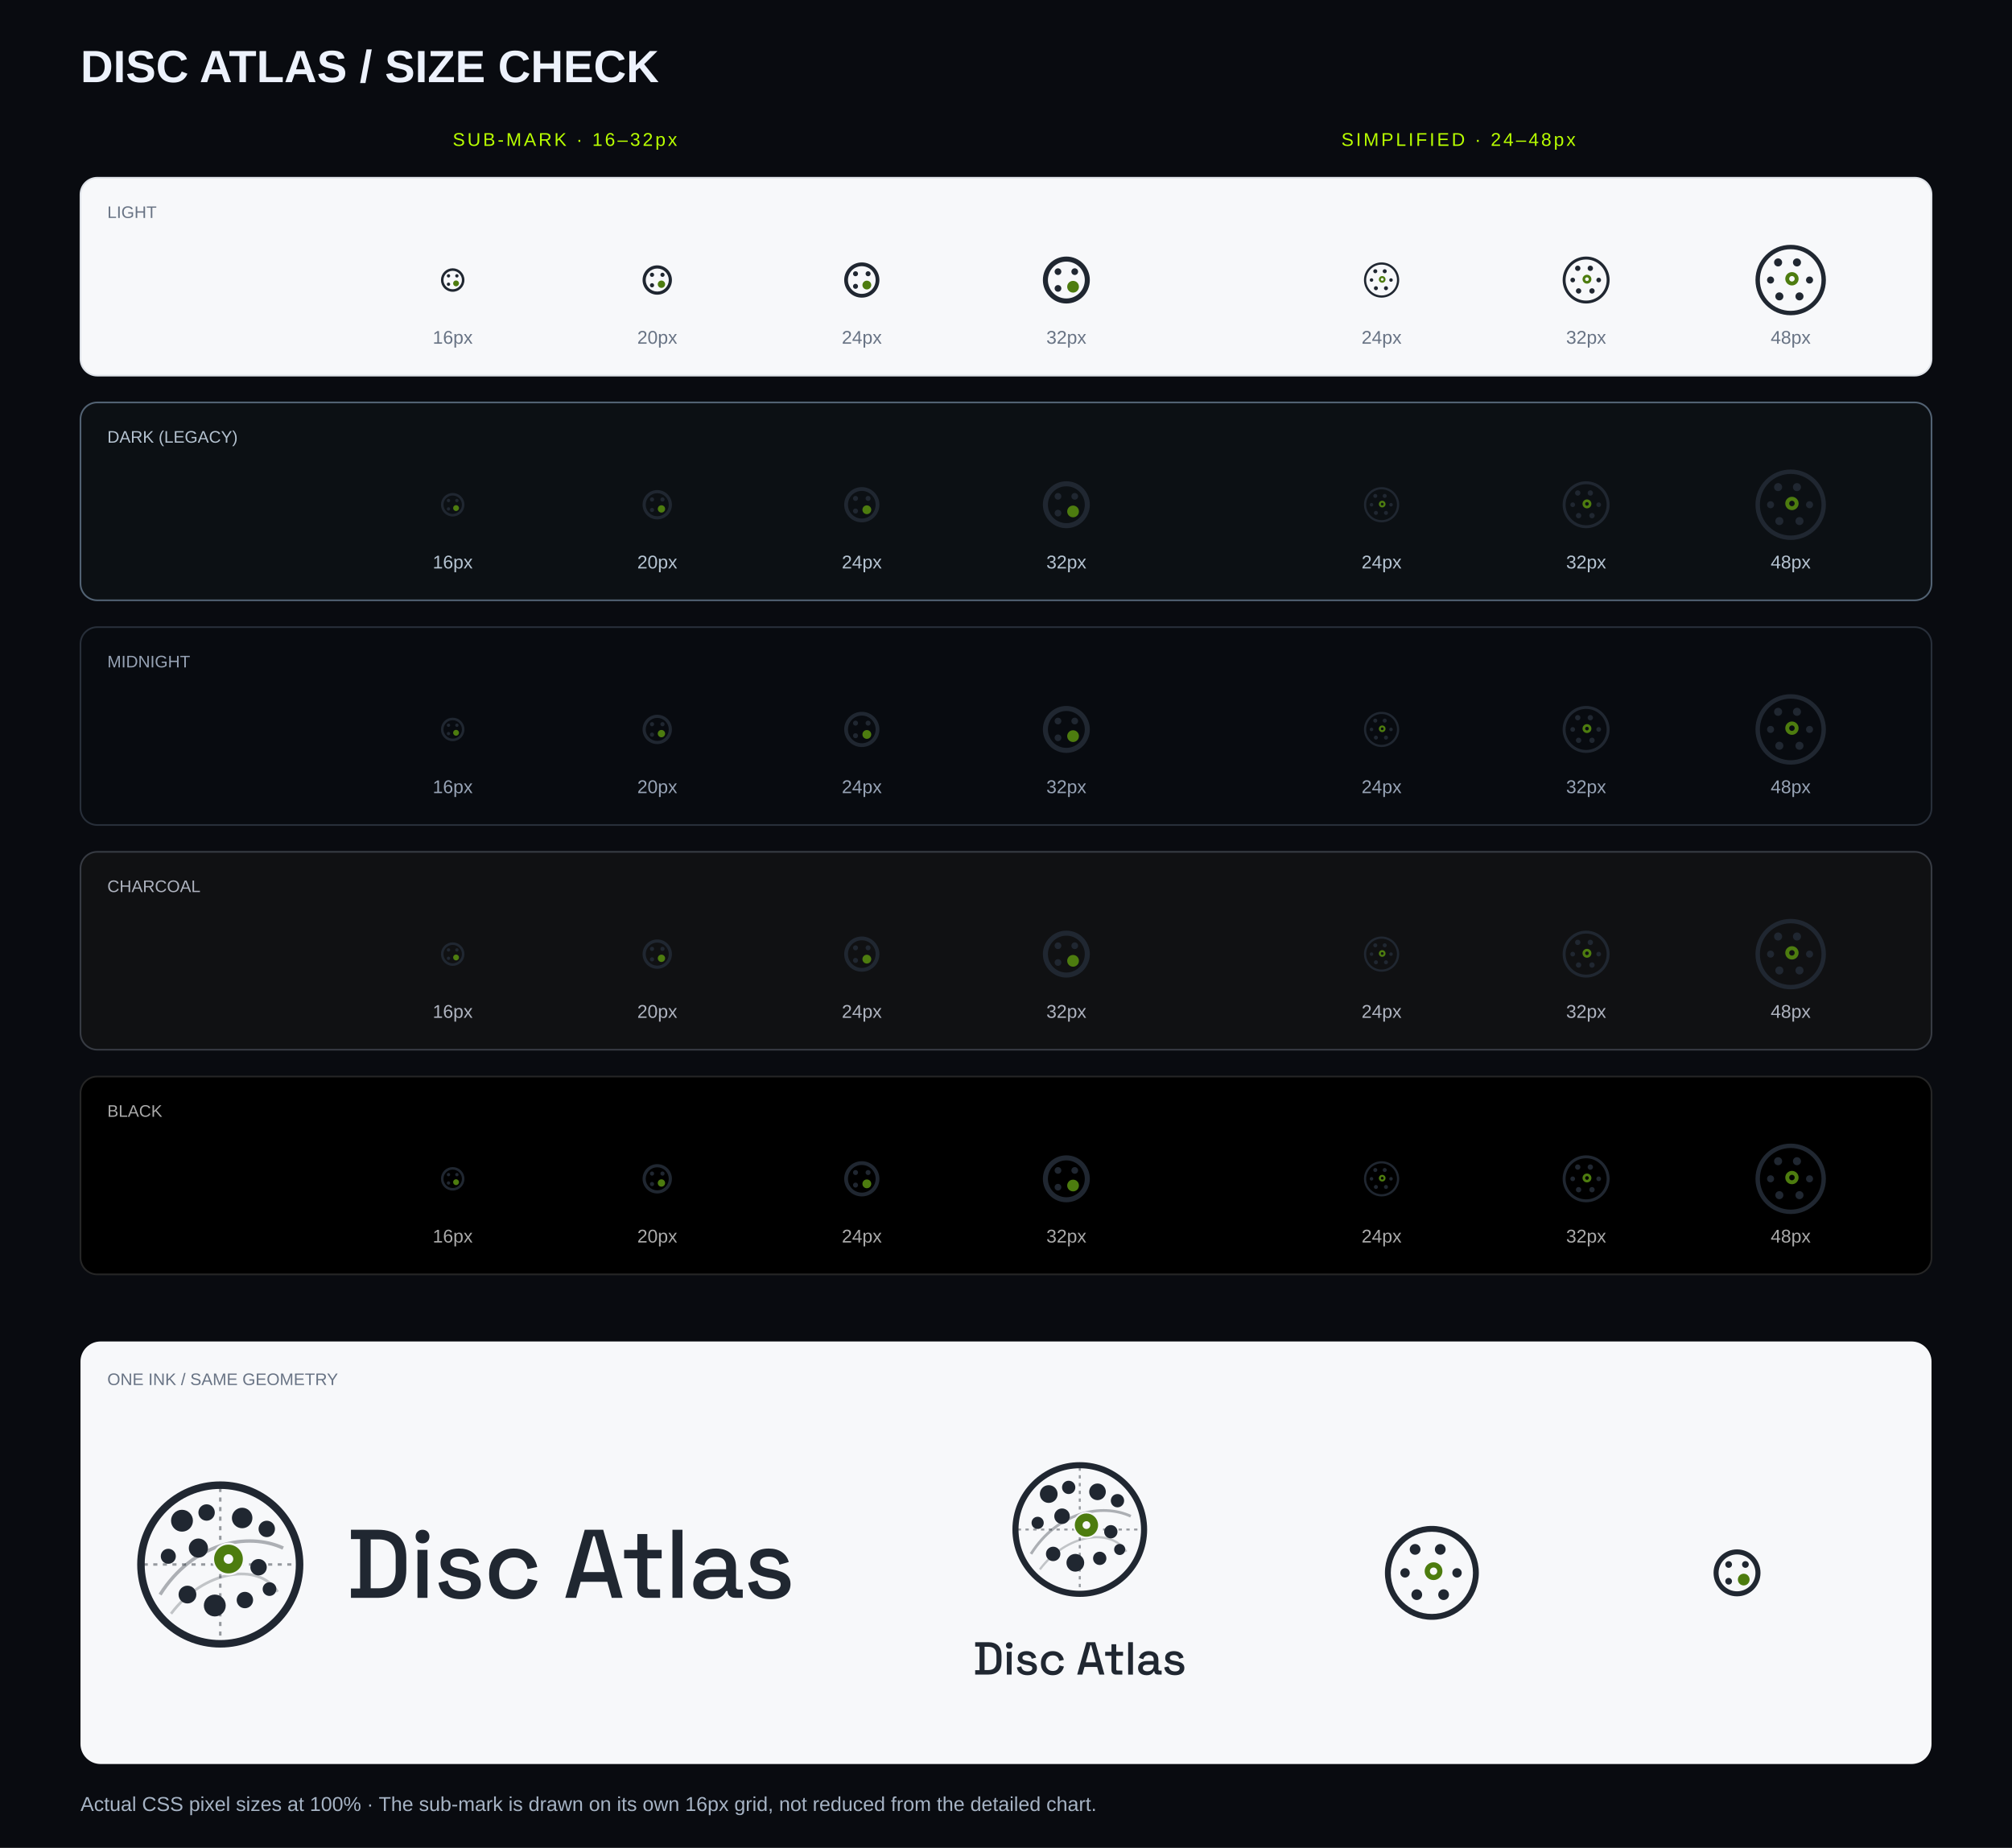
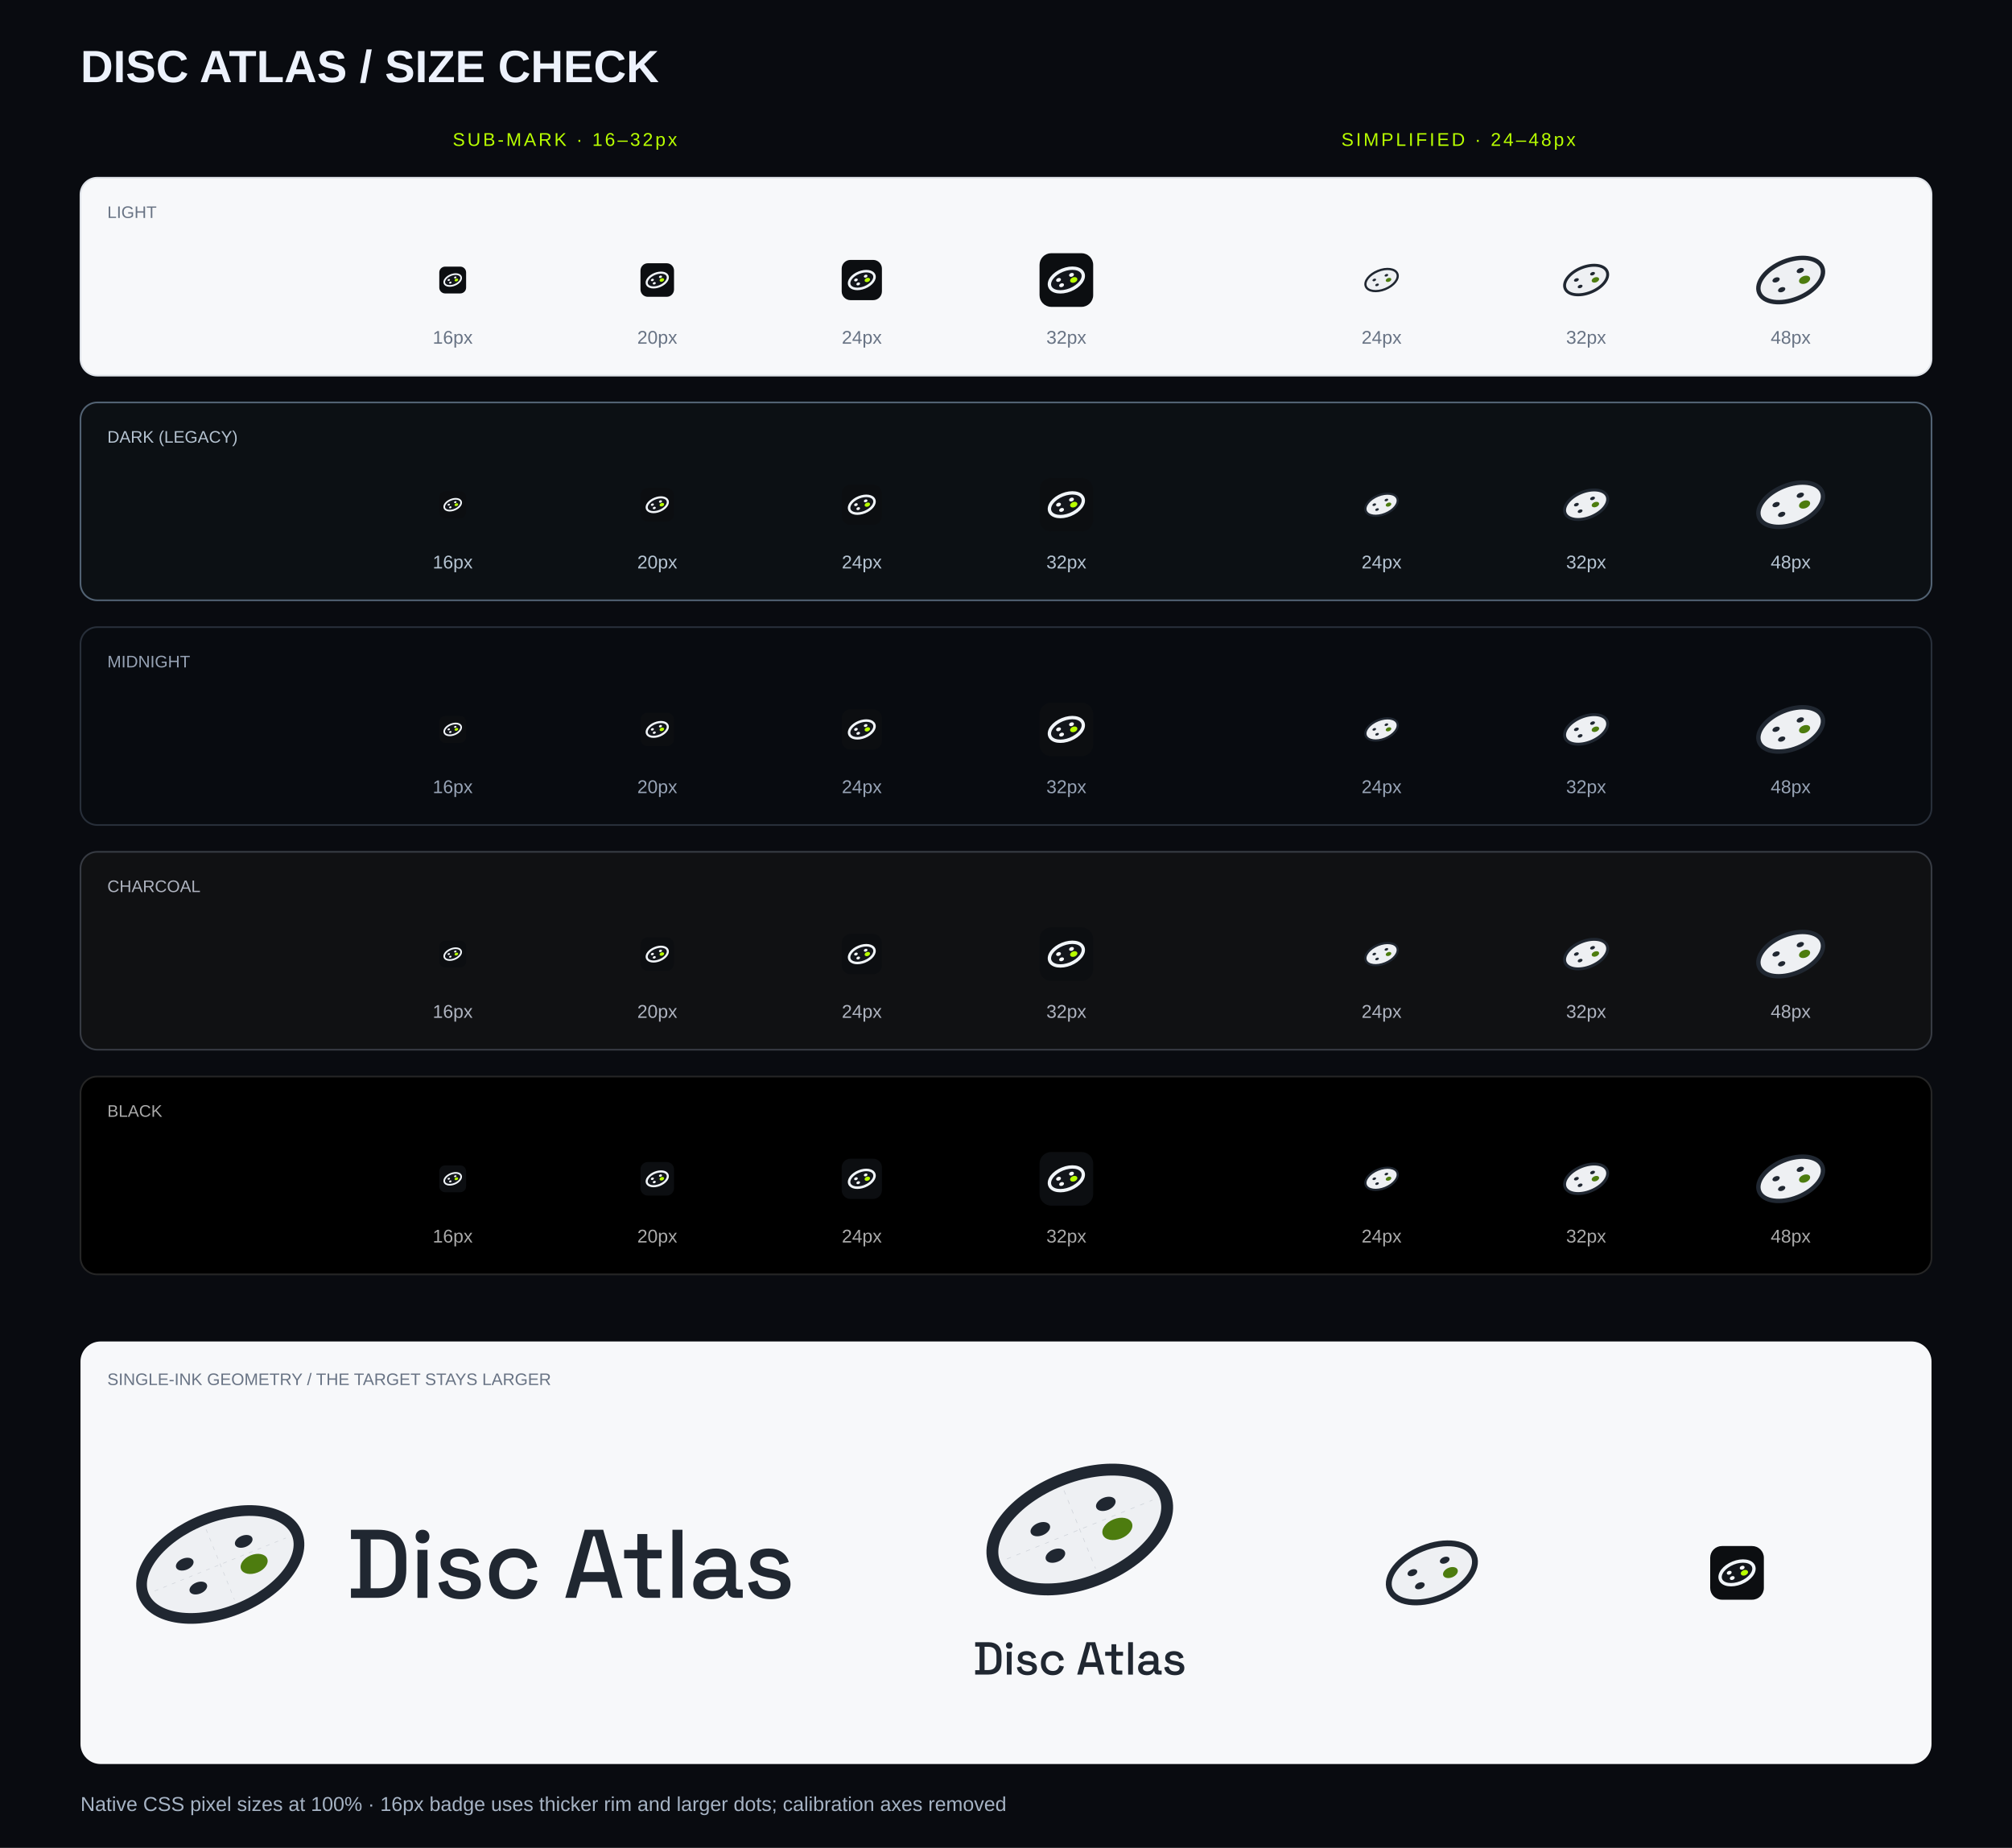
- <svg xmlns="http://www.w3.org/2000/svg" width="1200" height="1102" viewBox="0 0 1200 1102" role="img" aria-labelledby="title desc">
+ <svg xmlns="http://www.w3.org/2000/svg" width="1200" height="1102" viewBox="0 0 1200 1102" role="img" aria-labelledby="title">
  <defs>
    <symbol id="system-primary" viewBox="0 0 456 128">
-       <g transform="translate(64 64) scale(.9)">
-         <defs>
-           <mask id="board-primary-focus" maskUnits="userSpaceOnUse" x="-64" y="-64" width="128" height="128" style="mask-type:luminance">
-             <path d="M-64-64H64V64H-64Z" fill="#fff" />
-             <path d="M18 -4A12 12 0 1 1 -6 -4A12 12 0 1 1 18 -4Z" fill="#000" />
-           </mask>
-         </defs>
-         <path d="M58 0A58 58 0 1 1 -58 0A58 58 0 1 1 58 0Z" fill="none" stroke="var(--da-ink, #202731)" stroke-width="5.5" />
-         <g fill="none" stroke="var(--da-ink, #202731)" mask="url(#board-primary-focus)">
-           <path d="M-56 0H56M0-56V56" stroke-width="1.8" stroke-dasharray="3 4" opacity=".45" />
-           <path d="M-44 22C-20-16 20-24 46-12" stroke-width="2.5" opacity=".35" />
-           <path d="M-36 36C-12 4 28-2 42 20" stroke-width="2" opacity=".25" />
-         </g>
-         <g fill="var(--da-ink, #202731)">
-           <path d="M-20 -32A8 8 0 1 1 -36 -32A8 8 0 1 1 -20 -32Z" />
-           <path d="M-4 -38A6 6 0 1 1 -16 -38A6 6 0 1 1 -4 -38Z" />
-           <path d="M23.5 -34A7.5 7.5 0 1 1 8.5 -34A7.5 7.5 0 1 1 23.5 -34Z" />
-           <path d="M40 -26A6 6 0 1 1 28 -26A6 6 0 1 1 40 -26Z" />
-           <path d="M-32.5 -6A5.5 5.5 0 1 1 -43.5 -6A5.5 5.5 0 1 1 -32.5 -6Z" />
-           <path d="M-9 -12A7 7 0 1 1 -23 -12A7 7 0 1 1 -9 -12Z" />
-           <path d="M34 2A6 6 0 1 1 22 2A6 6 0 1 1 34 2Z" />
-           <path d="M-17.5 22A6.5 6.5 0 1 1 -30.5 22A6.5 6.5 0 1 1 -17.5 22Z" />
-           <path d="M4 30A8 8 0 1 1 -12 30A8 8 0 1 1 4 30Z" />
-           <path d="M24 26A6 6 0 1 1 12 26A6 6 0 1 1 24 26Z" />
-           <path d="M41 18A5 5 0 1 1 31 18A5 5 0 1 1 41 18Z" />
-         </g>
-         <path d="M16.5 -4A10.5 10.5 0 1 1 -4.5 -4A10.5 10.5 0 1 1 16.5 -4Z M9.5 -4A3.5 3.5 0 1 1 2.5 -4A3.5 3.5 0 1 1 9.5 -4Z" fill="var(--da-accent, #4d7c0f)" fill-rule="evenodd" />
+       <g transform="translate(64 64) scale(.16)">
+         <g transform="rotate(-22)" data-brand-disc="tilted">
+           <ellipse data-brand-rim="true" cx="0" cy="0" rx="340" ry="196" fill="var(--da-plate, #eef0f3)" stroke="var(--da-ink, #202731)" stroke-width="44" />
+           <g stroke="var(--da-axis, #687384)" stroke-width="2.5" stroke-dasharray="14 24" stroke-linecap="round" opacity=".22">
+             <path data-brand-axis="trajectory" d="M-290 0H290" />
+             <path data-brand-axis="stability" d="M0-155V155" />
+           </g>
+           <g fill="var(--da-ink, #202731)">
+             <ellipse data-brand-node="waypoint" cx="-135" cy="-56" rx="38" ry="24" />
+             <ellipse data-brand-node="waypoint" cx="125" cy="-52" rx="38" ry="24" />
+             <ellipse data-brand-node="waypoint" cx="-120" cy="56" rx="38" ry="24" />
+           </g>
+           <ellipse data-brand-node="target" cx="130" cy="50" rx="58" ry="38" fill="var(--da-accent, #4d7c0f)" />
+         </g>
      </g>
      <g fill="var(--da-ink, #202731)" transform="translate(146.992 85.952)">
        <path d="M20.928 0L3.008 0L3.008-6.144L9.024-6.144L9.024-38.656L3.008-38.656L3.008-44.800L20.928-44.800Q29.888-44.800 34.656-40.256Q39.424-35.712 39.424-26.560L39.424-26.560L39.424-18.176Q39.424-9.024 34.656-4.512Q29.888 0 20.928 0L20.928 0ZM16-38.464L16-6.272L20.992-6.272Q26.816-6.272 29.632-9.216Q32.448-12.160 32.448-17.984L32.448-17.984L32.448-26.816Q32.448-32.704 29.632-35.584Q26.816-38.464 20.992-38.464L20.992-38.464L16-38.464Z" />
        <path d="M53.376 0L46.784 0L46.784-31.552L53.376-31.552L53.376 0ZM50.112-35.840L50.112-35.840Q48.192-35.840 46.880-37.088Q45.568-38.336 45.568-40.320L45.568-40.320Q45.568-42.304 46.880-43.552Q48.192-44.800 50.112-44.800L50.112-44.800Q52.096-44.800 53.376-43.552Q54.656-42.304 54.656-40.320L54.656-40.320Q54.656-38.336 53.376-37.088Q52.096-35.840 50.112-35.840Z" />
        <path d="M75.456 0.896L75.456 0.896Q69.440 0.896 65.472-1.792Q61.504-4.480 60.608-9.920L60.608-9.920L66.752-11.392Q67.264-8.768 68.480-7.232Q69.696-5.696 71.520-5.056Q73.344-4.416 75.456-4.416L75.456-4.416Q78.592-4.416 80.288-5.632Q81.984-6.848 81.984-8.768L81.984-8.768Q81.984-10.688 80.384-11.584Q78.784-12.480 75.648-13.056L75.648-13.056L73.472-13.440Q70.272-14.016 67.648-15.104Q65.024-16.192 63.488-18.112Q61.952-20.032 61.952-23.040L61.952-23.040Q61.952-27.520 65.280-29.984Q68.608-32.448 74.112-32.448L74.112-32.448Q79.424-32.448 82.848-30.048Q86.272-27.648 87.296-23.552L87.296-23.552L81.152-21.824Q80.576-24.704 78.720-25.888Q76.864-27.072 74.112-27.072L74.112-27.072Q71.424-27.072 69.888-26.080Q68.352-25.088 68.352-23.296L68.352-23.296Q68.352-21.376 69.856-20.480Q71.360-19.584 73.920-19.136L73.920-19.136L76.160-18.752Q79.552-18.176 82.368-17.152Q85.184-16.128 86.816-14.208Q88.448-12.288 88.448-9.088L88.448-9.088Q88.448-4.352 84.928-1.728Q81.408 0.896 75.456 0.896Z" />
        <path d="M110.144 0.896L110.144 0.896Q105.600 0.896 101.920-1.024Q98.240-2.944 96.096-6.592Q93.952-10.240 93.952-15.360L93.952-15.360L93.952-16.192Q93.952-21.312 96.096-24.928Q98.240-28.544 101.920-30.496Q105.600-32.448 110.144-32.448L110.144-32.448Q114.688-32.448 117.888-30.784Q121.088-29.120 123.040-26.368Q124.992-23.616 125.568-20.288L125.568-20.288L119.168-18.944Q118.848-21.056 117.824-22.784Q116.800-24.512 114.944-25.536Q113.088-26.560 110.272-26.560L110.272-26.560Q107.520-26.560 105.312-25.312Q103.104-24.064 101.824-21.728Q100.544-19.392 100.544-16.064L100.544-16.064L100.544-15.488Q100.544-12.160 101.824-9.792Q103.104-7.424 105.312-6.208Q107.520-4.992 110.272-4.992L110.272-4.992Q114.432-4.992 116.608-7.136Q118.784-9.280 119.360-12.608L119.360-12.608L125.760-11.136Q124.992-7.872 123.040-5.120Q121.088-2.368 117.888-0.736Q114.688 0.896 110.144 0.896Z" />
        <path d="M151.232 0L144.064 0L156.864-44.800L169.024-44.800L181.760 0L174.656 0L171.712-10.560L154.176-10.560L151.232 0ZM162.432-40.512L155.904-16.960L169.984-16.960L163.456-40.512L162.432-40.512Z" />
        <path d="M206.464 0L197.760 0Q194.880 0 193.184-1.728Q191.488-3.456 191.488-6.336L191.488-6.336L191.488-25.984L182.784-25.984L182.784-31.552L191.488-31.552L191.488-41.984L198.080-41.984L198.080-31.552L207.488-31.552L207.488-25.984L198.080-25.984L198.080-7.488Q198.080-5.568 199.872-5.568L199.872-5.568L206.464-5.568L206.464 0Z" />
        <path d="M221.184 0L214.592 0L214.592-44.800L221.184-44.800L221.184 0Z" />
        <path d="M240.128 0.896L240.128 0.896Q236.736 0.896 234.080-0.256Q231.424-1.408 229.856-3.648Q228.288-5.888 228.288-9.088L228.288-9.088Q228.288-12.352 229.856-14.496Q231.424-16.640 234.144-17.728Q236.864-18.816 240.320-18.816L240.320-18.816L249.920-18.816L249.920-20.864Q249.920-23.616 248.256-25.280Q246.592-26.944 243.136-26.944L243.136-26.944Q239.744-26.944 237.952-25.344Q236.160-23.744 235.584-21.184L235.584-21.184L229.440-23.168Q230.208-25.728 231.904-27.808Q233.600-29.888 236.416-31.168Q239.232-32.448 243.200-32.448L243.200-32.448Q249.344-32.448 252.864-29.312Q256.384-26.176 256.384-20.416L256.384-20.416L256.384-7.424Q256.384-5.504 258.176-5.504L258.176-5.504L260.864-5.504L260.864 0L255.936 0Q253.696 0 252.288-1.152Q250.880-2.304 250.880-4.288L250.880-4.288L250.880-4.480L249.920-4.480Q249.408-3.520 248.384-2.240Q247.360-0.960 245.376-0.032Q243.392 0.896 240.128 0.896ZM241.088-4.544L241.088-4.544Q245.056-4.544 247.488-6.816Q249.920-9.088 249.920-13.056L249.920-13.056L249.920-13.696L240.704-13.696Q238.080-13.696 236.480-12.576Q234.880-11.456 234.880-9.280L234.880-9.280Q234.880-7.104 236.544-5.824Q238.208-4.544 241.088-4.544Z" />
        <path d="M279.296 0.896L279.296 0.896Q273.280 0.896 269.312-1.792Q265.344-4.480 264.448-9.920L264.448-9.920L270.592-11.392Q271.104-8.768 272.320-7.232Q273.536-5.696 275.360-5.056Q277.184-4.416 279.296-4.416L279.296-4.416Q282.432-4.416 284.128-5.632Q285.824-6.848 285.824-8.768L285.824-8.768Q285.824-10.688 284.224-11.584Q282.624-12.480 279.488-13.056L279.488-13.056L277.312-13.440Q274.112-14.016 271.488-15.104Q268.864-16.192 267.328-18.112Q265.792-20.032 265.792-23.040L265.792-23.040Q265.792-27.520 269.120-29.984Q272.448-32.448 277.952-32.448L277.952-32.448Q283.264-32.448 286.688-30.048Q290.112-27.648 291.136-23.552L291.136-23.552L284.992-21.824Q284.416-24.704 282.560-25.888Q280.704-27.072 277.952-27.072L277.952-27.072Q275.264-27.072 273.728-26.080Q272.192-25.088 272.192-23.296L272.192-23.296Q272.192-21.376 273.696-20.480Q275.200-19.584 277.760-19.136L277.760-19.136L280.000-18.752Q283.392-18.176 286.208-17.152Q289.024-16.128 290.656-14.208Q292.288-12.288 292.288-9.088L292.288-9.088Q292.288-4.352 288.768-1.728Q285.248 0.896 279.296 0.896Z" />
      </g>
    </symbol>
    <symbol id="system-secondary" viewBox="0 0 320 300">
-       <g transform="translate(160 112) scale(1.15)">
-         <defs>
-           <mask id="board-secondary-focus" maskUnits="userSpaceOnUse" x="-64" y="-64" width="128" height="128" style="mask-type:luminance">
-             <path d="M-64-64H64V64H-64Z" fill="#fff" />
-             <path d="M18 -4A12 12 0 1 1 -6 -4A12 12 0 1 1 18 -4Z" fill="#000" />
-           </mask>
-         </defs>
-         <path d="M58 0A58 58 0 1 1 -58 0A58 58 0 1 1 58 0Z" fill="none" stroke="var(--da-ink, #202731)" stroke-width="5.5" />
-         <g fill="none" stroke="var(--da-ink, #202731)" mask="url(#board-secondary-focus)">
-           <path d="M-56 0H56M0-56V56" stroke-width="1.8" stroke-dasharray="3 4" opacity=".45" />
-           <path d="M-44 22C-20-16 20-24 46-12" stroke-width="2.5" opacity=".35" />
-           <path d="M-36 36C-12 4 28-2 42 20" stroke-width="2" opacity=".25" />
-         </g>
-         <g fill="var(--da-ink, #202731)">
-           <path d="M-20 -32A8 8 0 1 1 -36 -32A8 8 0 1 1 -20 -32Z" />
-           <path d="M-4 -38A6 6 0 1 1 -16 -38A6 6 0 1 1 -4 -38Z" />
-           <path d="M23.5 -34A7.5 7.5 0 1 1 8.5 -34A7.5 7.5 0 1 1 23.5 -34Z" />
-           <path d="M40 -26A6 6 0 1 1 28 -26A6 6 0 1 1 40 -26Z" />
-           <path d="M-32.5 -6A5.5 5.5 0 1 1 -43.5 -6A5.5 5.5 0 1 1 -32.5 -6Z" />
-           <path d="M-9 -12A7 7 0 1 1 -23 -12A7 7 0 1 1 -9 -12Z" />
-           <path d="M34 2A6 6 0 1 1 22 2A6 6 0 1 1 34 2Z" />
-           <path d="M-17.5 22A6.5 6.5 0 1 1 -30.5 22A6.5 6.5 0 1 1 -17.5 22Z" />
-           <path d="M4 30A8 8 0 1 1 -12 30A8 8 0 1 1 4 30Z" />
-           <path d="M24 26A6 6 0 1 1 12 26A6 6 0 1 1 24 26Z" />
-           <path d="M41 18A5 5 0 1 1 31 18A5 5 0 1 1 41 18Z" />
-         </g>
-         <path d="M16.5 -4A10.5 10.5 0 1 1 -4.5 -4A10.5 10.5 0 1 1 16.5 -4Z M9.5 -4A3.5 3.5 0 1 1 2.5 -4A3.5 3.5 0 1 1 9.5 -4Z" fill="var(--da-accent, #4d7c0f)" fill-rule="evenodd" />
+       <g transform="translate(160 112) scale(.28)">
+         <g transform="rotate(-22)" data-brand-disc="tilted">
+           <ellipse data-brand-rim="true" cx="0" cy="0" rx="340" ry="196" fill="var(--da-plate, #eef0f3)" stroke="var(--da-ink, #202731)" stroke-width="44" />
+           <g stroke="var(--da-axis, #687384)" stroke-width="2.5" stroke-dasharray="14 24" stroke-linecap="round" opacity=".22">
+             <path data-brand-axis="trajectory" d="M-290 0H290" />
+             <path data-brand-axis="stability" d="M0-155V155" />
+           </g>
+           <g fill="var(--da-ink, #202731)">
+             <ellipse data-brand-node="waypoint" cx="-135" cy="-56" rx="38" ry="24" />
+             <ellipse data-brand-node="waypoint" cx="125" cy="-52" rx="38" ry="24" />
+             <ellipse data-brand-node="waypoint" cx="-120" cy="56" rx="38" ry="24" />
+           </g>
+           <ellipse data-brand-node="target" cx="130" cy="50" rx="58" ry="38" fill="var(--da-accent, #4d7c0f)" />
+         </g>
      </g>
      <g fill="var(--da-ink, #202731)" transform="translate(49.264 262.464)">
        <path d="M15.696 0L2.256 0L2.256-4.608L6.768-4.608L6.768-28.992L2.256-28.992L2.256-33.600L15.696-33.600Q22.416-33.600 25.992-30.192Q29.568-26.784 29.568-19.920L29.568-19.920L29.568-13.632Q29.568-6.768 25.992-3.384Q22.416 0 15.696 0L15.696 0ZM12-28.848L12-4.704L15.744-4.704Q20.112-4.704 22.224-6.912Q24.336-9.120 24.336-13.488L24.336-13.488L24.336-20.112Q24.336-24.528 22.224-26.688Q20.112-28.848 15.744-28.848L15.744-28.848L12-28.848Z" />
        <path d="M40.032 0L35.088 0L35.088-23.664L40.032-23.664L40.032 0ZM37.584-26.880L37.584-26.880Q36.144-26.880 35.160-27.816Q34.176-28.752 34.176-30.240L34.176-30.240Q34.176-31.728 35.160-32.664Q36.144-33.600 37.584-33.600L37.584-33.600Q39.072-33.600 40.032-32.664Q40.992-31.728 40.992-30.240L40.992-30.240Q40.992-28.752 40.032-27.816Q39.072-26.880 37.584-26.880Z" />
        <path d="M56.592 0.672L56.592 0.672Q52.080 0.672 49.104-1.344Q46.128-3.360 45.456-7.440L45.456-7.440L50.064-8.544Q50.448-6.576 51.360-5.424Q52.272-4.272 53.640-3.792Q55.008-3.312 56.592-3.312L56.592-3.312Q58.944-3.312 60.216-4.224Q61.488-5.136 61.488-6.576L61.488-6.576Q61.488-8.016 60.288-8.688Q59.088-9.360 56.736-9.792L56.736-9.792L55.104-10.080Q52.704-10.512 50.736-11.328Q48.768-12.144 47.616-13.584Q46.464-15.024 46.464-17.280L46.464-17.280Q46.464-20.640 48.960-22.488Q51.456-24.336 55.584-24.336L55.584-24.336Q59.568-24.336 62.136-22.536Q64.704-20.736 65.472-17.664L65.472-17.664L60.864-16.368Q60.432-18.528 59.040-19.416Q57.648-20.304 55.584-20.304L55.584-20.304Q53.568-20.304 52.416-19.560Q51.264-18.816 51.264-17.472L51.264-17.472Q51.264-16.032 52.392-15.360Q53.520-14.688 55.440-14.352L55.440-14.352L57.120-14.064Q59.664-13.632 61.776-12.864Q63.888-12.096 65.112-10.656Q66.336-9.216 66.336-6.816L66.336-6.816Q66.336-3.264 63.696-1.296Q61.056 0.672 56.592 0.672Z" />
        <path d="M82.608 0.672L82.608 0.672Q79.200 0.672 76.440-0.768Q73.680-2.208 72.072-4.944Q70.464-7.680 70.464-11.520L70.464-11.520L70.464-12.144Q70.464-15.984 72.072-18.696Q73.680-21.408 76.440-22.872Q79.200-24.336 82.608-24.336L82.608-24.336Q86.016-24.336 88.416-23.088Q90.816-21.840 92.280-19.776Q93.744-17.712 94.176-15.216L94.176-15.216L89.376-14.208Q89.136-15.792 88.368-17.088Q87.600-18.384 86.208-19.152Q84.816-19.920 82.704-19.920L82.704-19.920Q80.640-19.920 78.984-18.984Q77.328-18.048 76.368-16.296Q75.408-14.544 75.408-12.048L75.408-12.048L75.408-11.616Q75.408-9.120 76.368-7.344Q77.328-5.568 78.984-4.656Q80.640-3.744 82.704-3.744L82.704-3.744Q85.824-3.744 87.456-5.352Q89.088-6.960 89.520-9.456L89.520-9.456L94.320-8.352Q93.744-5.904 92.280-3.840Q90.816-1.776 88.416-0.552Q86.016 0.672 82.608 0.672Z" />
        <path d="M113.424 0L108.048 0L117.648-33.600L126.768-33.600L136.320 0L130.992 0L128.784-7.920L115.632-7.920L113.424 0ZM121.824-30.384L116.928-12.720L127.488-12.720L122.592-30.384L121.824-30.384Z" />
        <path d="M154.848 0L148.320 0Q146.160 0 144.888-1.296Q143.616-2.592 143.616-4.752L143.616-4.752L143.616-19.488L137.088-19.488L137.088-23.664L143.616-23.664L143.616-31.488L148.560-31.488L148.560-23.664L155.616-23.664L155.616-19.488L148.560-19.488L148.560-5.616Q148.560-4.176 149.904-4.176L149.904-4.176L154.848-4.176L154.848 0Z" />
        <path d="M165.888 0L160.944 0L160.944-33.600L165.888-33.600L165.888 0Z" />
        <path d="M180.096 0.672L180.096 0.672Q177.552 0.672 175.560-0.192Q173.568-1.056 172.392-2.736Q171.216-4.416 171.216-6.816L171.216-6.816Q171.216-9.264 172.392-10.872Q173.568-12.480 175.608-13.296Q177.648-14.112 180.240-14.112L180.240-14.112L187.440-14.112L187.440-15.648Q187.440-17.712 186.192-18.960Q184.944-20.208 182.352-20.208L182.352-20.208Q179.808-20.208 178.464-19.008Q177.120-17.808 176.688-15.888L176.688-15.888L172.080-17.376Q172.656-19.296 173.928-20.856Q175.200-22.416 177.312-23.376Q179.424-24.336 182.400-24.336L182.400-24.336Q187.008-24.336 189.648-21.984Q192.288-19.632 192.288-15.312L192.288-15.312L192.288-5.568Q192.288-4.128 193.632-4.128L193.632-4.128L195.648-4.128L195.648 0L191.952 0Q190.272 0 189.216-0.864Q188.160-1.728 188.160-3.216L188.160-3.216L188.160-3.360L187.440-3.360Q187.056-2.640 186.288-1.680Q185.520-0.720 184.032-0.024Q182.544 0.672 180.096 0.672ZM180.816-3.408L180.816-3.408Q183.792-3.408 185.616-5.112Q187.440-6.816 187.440-9.792L187.440-9.792L187.440-10.272L180.528-10.272Q178.560-10.272 177.360-9.432Q176.160-8.592 176.160-6.960L176.160-6.960Q176.160-5.328 177.408-4.368Q178.656-3.408 180.816-3.408Z" />
        <path d="M209.472 0.672L209.472 0.672Q204.960 0.672 201.984-1.344Q199.008-3.360 198.336-7.440L198.336-7.440L202.944-8.544Q203.328-6.576 204.240-5.424Q205.152-4.272 206.520-3.792Q207.888-3.312 209.472-3.312L209.472-3.312Q211.824-3.312 213.096-4.224Q214.368-5.136 214.368-6.576L214.368-6.576Q214.368-8.016 213.168-8.688Q211.968-9.360 209.616-9.792L209.616-9.792L207.984-10.080Q205.584-10.512 203.616-11.328Q201.648-12.144 200.496-13.584Q199.344-15.024 199.344-17.280L199.344-17.280Q199.344-20.640 201.840-22.488Q204.336-24.336 208.464-24.336L208.464-24.336Q212.448-24.336 215.016-22.536Q217.584-20.736 218.352-17.664L218.352-17.664L213.744-16.368Q213.312-18.528 211.920-19.416Q210.528-20.304 208.464-20.304L208.464-20.304Q206.448-20.304 205.296-19.560Q204.144-18.816 204.144-17.472L204.144-17.472Q204.144-16.032 205.272-15.360Q206.400-14.688 208.320-14.352L208.320-14.352L210.000-14.064Q212.544-13.632 214.656-12.864Q216.768-12.096 217.992-10.656Q219.216-9.216 219.216-6.816L219.216-6.816Q219.216-3.264 216.576-1.296Q213.936 0.672 209.472 0.672Z" />
      </g>
    </symbol>
    <symbol id="system-mark" viewBox="0 0 64 64">
-       <path d="M60 32A28 28 0 1 1 4 32A28 28 0 1 1 60 32Z M56.5 32A24.5 24.5 0 1 1 7.5 32A24.5 24.5 0 1 1 56.5 32Z" fill="var(--da-ink, #202731)" fill-rule="evenodd" />
-       <g fill="var(--da-ink, #202731)">
-         <path d="M25.2 18A3.2 3.2 0 1 1 18.8 18A3.2 3.2 0 1 1 25.2 18Z" />
-         <path d="M40.2 18A3.2 3.2 0 1 1 33.8 18A3.2 3.2 0 1 1 40.2 18Z" />
-         <path d="M18.8 32A2.8 2.8 0 1 1 13.2 32A2.8 2.8 0 1 1 18.8 32Z" />
-         <path d="M49.8 32A2.8 2.8 0 1 1 44.2 32A2.8 2.8 0 1 1 49.8 32Z" />
-         <path d="M26.2 45A3.2 3.2 0 1 1 19.8 45A3.2 3.2 0 1 1 26.2 45Z" />
-         <path d="M42.2 45A3.2 3.2 0 1 1 35.8 45A3.2 3.2 0 1 1 42.2 45Z" />
-       </g>
-       <path d="M38.3 31A5.3 5.3 0 1 1 27.7 31A5.3 5.3 0 1 1 38.3 31Z M35.2 31A2.2 2.2 0 1 1 30.8 31A2.2 2.2 0 1 1 35.2 31Z" fill="var(--da-accent, #4d7c0f)" fill-rule="evenodd" />
+       <g transform="translate(32 32) scale(.07941176)">
+         <g transform="rotate(-22)" data-brand-disc="tilted">
+           <ellipse data-brand-rim="true" cx="0" cy="0" rx="340" ry="196" fill="var(--da-plate, #eef0f3)" stroke="var(--da-ink, #202731)" stroke-width="44" />
+           <g fill="var(--da-ink, #202731)">
+             <ellipse data-brand-node="waypoint" cx="-135" cy="-56" rx="38" ry="24" />
+             <ellipse data-brand-node="waypoint" cx="125" cy="-52" rx="38" ry="24" />
+             <ellipse data-brand-node="waypoint" cx="-120" cy="56" rx="38" ry="24" />
+           </g>
+           <ellipse data-brand-node="target" cx="130" cy="50" rx="58" ry="38" fill="var(--da-accent, #4d7c0f)" />
+         </g>
+       </g>
    </symbol>
    <symbol id="system-submark" viewBox="0 0 16 16">
-       <path d="M15 8A7 7 0 1 1 1 8A7 7 0 1 1 15 8Z M13.5 8A5.5 5.5 0 1 1 2.5 8A5.5 5.5 0 1 1 13.5 8Z" fill="var(--da-ink, #202731)" fill-rule="evenodd" />
-       <g fill="var(--da-ink, #202731)">
-         <path d="M6.5 5.5A1 1 0 1 1 4.5 5.5A1 1 0 1 1 6.5 5.5Z" />
-         <path d="M11.5 5.5A1 1 0 1 1 9.5 5.5A1 1 0 1 1 11.5 5.5Z" />
-         <path d="M6.5 10.5A1 1 0 1 1 4.5 10.5A1 1 0 1 1 6.5 10.5Z" />
-       </g>
-       <path d="M11.75 10A1.75 1.75 0 1 1 8.25 10A1.75 1.75 0 1 1 11.75 10Z" fill="var(--da-accent, #4d7c0f)" />
+       <rect width="16" height="16" rx="3.5" fill="#0c0e11" />
+       <g transform="translate(8 8) rotate(-22)" data-brand-disc="tilted">
+         <ellipse data-brand-rim="true" cx="0" cy="0" rx="5.3" ry="3.15" fill="#13161c" stroke="var(--da-badge-ink, #f1f5f9)" stroke-width="1" />
+         <g fill="var(--da-badge-ink, #f8fafc)">
+           <ellipse data-brand-node="waypoint" cx="-2.15" cy="-.9" rx=".75" ry=".55" />
+           <ellipse data-brand-node="waypoint" cx="2" cy="-.85" rx=".75" ry=".55" />
+           <ellipse data-brand-node="waypoint" cx="-1.9" cy=".9" rx=".75" ry=".55" />
+         </g>
+         <ellipse data-brand-node="target" cx="2.05" cy=".8" rx="1.12" ry=".8" fill="var(--da-badge-accent, #b8ff00)" />
+       </g>
    </symbol>
  </defs>
-   <style>text{font-family:Arial,Helvetica,sans-serif}.heading{font-size:27px;font-weight:600;fill:#edf2fc}.intro{font-size:14px;fill:#a6b3c4}.label{font-size:11px;letter-spacing:1.4px;fill:#b8ff00}.note{font-size:12px;fill:#a6b3c4}.name{font-size:18px;fill:#edf2fc}</style>
+   <style>text{font-family:Arial,Helvetica,sans-serif}.heading{font-size:27px;font-weight:600;fill:#edf2fc}.intro{font-size:14px;fill:#a6b3c4}.label{font-size:11px;letter-spacing:1.4px;fill:#b8ff00}.note{font-size:12px;fill:#a6b3c4}</style>
  <rect width="1200" height="1102" fill="#090b10" />
  <text x="48" y="49" class="heading">DISC ATLAS / SIZE CHECK</text>
  <text x="270" y="87" class="label">SUB-MARK · 16–32px</text>
  <text x="800" y="87" class="label">SIMPLIFIED · 24–48px</text>
  <rect x="48" y="106" width="1104" height="118" rx="10" fill="#f7f8fa" stroke="#dfe3e9" />
  <text x="64" y="130" font-size="10" fill="#687384">LIGHT</text>
-   <g style="--da-ink:#202731;--da-accent:#4d7c0f">
+   <g style="--da-ink:#202731;--da-accent:#4d7c0f;--da-plate:#eef0f3;--da-axis:#687384;">
    <use href="#system-submark" x="262" y="159" width="16" height="16" />
  </g>
  <text x="270" y="205" text-anchor="middle" font-size="11" fill="#687384">16px</text>
-   <g style="--da-ink:#202731;--da-accent:#4d7c0f">
+   <g style="--da-ink:#202731;--da-accent:#4d7c0f;--da-plate:#eef0f3;--da-axis:#687384;">
    <use href="#system-submark" x="382" y="157" width="20" height="20" />
  </g>
  <text x="392" y="205" text-anchor="middle" font-size="11" fill="#687384">20px</text>
-   <g style="--da-ink:#202731;--da-accent:#4d7c0f">
+   <g style="--da-ink:#202731;--da-accent:#4d7c0f;--da-plate:#eef0f3;--da-axis:#687384;">
    <use href="#system-submark" x="502" y="155" width="24" height="24" />
  </g>
  <text x="514" y="205" text-anchor="middle" font-size="11" fill="#687384">24px</text>
-   <g style="--da-ink:#202731;--da-accent:#4d7c0f">
+   <g style="--da-ink:#202731;--da-accent:#4d7c0f;--da-plate:#eef0f3;--da-axis:#687384;">
    <use href="#system-submark" x="620" y="151" width="32" height="32" />
  </g>
  <text x="636" y="205" text-anchor="middle" font-size="11" fill="#687384">32px</text>
-   <g style="--da-ink:#202731;--da-accent:#4d7c0f">
+   <g style="--da-ink:#202731;--da-accent:#4d7c0f;--da-plate:#eef0f3;--da-axis:#687384;">
    <use href="#system-mark" x="812" y="155" width="24" height="24" />
  </g>
  <text x="824" y="205" text-anchor="middle" font-size="11" fill="#687384">24px</text>
-   <g style="--da-ink:#202731;--da-accent:#4d7c0f">
+   <g style="--da-ink:#202731;--da-accent:#4d7c0f;--da-plate:#eef0f3;--da-axis:#687384;">
    <use href="#system-mark" x="930" y="151" width="32" height="32" />
  </g>
  <text x="946" y="205" text-anchor="middle" font-size="11" fill="#687384">32px</text>
-   <g style="--da-ink:#202731;--da-accent:#4d7c0f">
+   <g style="--da-ink:#202731;--da-accent:#4d7c0f;--da-plate:#eef0f3;--da-axis:#687384;">
    <use href="#system-mark" x="1044" y="143" width="48" height="48" />
  </g>
  <text x="1068" y="205" text-anchor="middle" font-size="11" fill="#687384">48px</text>
  <rect x="48" y="240" width="1104" height="118" rx="10" fill="#0c1014" stroke="#526273" />
  <text x="64" y="264" font-size="10" fill="#b5c3d1">DARK (LEGACY)</text>
-   <g style="--da-ink:#f4f7fa;--da-accent:#b8ff00">
+   <g style="--da-ink:#f4f7fa;--da-accent:#b8ff00;--da-plate:#13161c;--da-axis:#94a3b8;">
    <use href="#system-submark" x="262" y="293" width="16" height="16" />
  </g>
  <text x="270" y="339" text-anchor="middle" font-size="11" fill="#b5c3d1">16px</text>
-   <g style="--da-ink:#f4f7fa;--da-accent:#b8ff00">
+   <g style="--da-ink:#f4f7fa;--da-accent:#b8ff00;--da-plate:#13161c;--da-axis:#94a3b8;">
    <use href="#system-submark" x="382" y="291" width="20" height="20" />
  </g>
  <text x="392" y="339" text-anchor="middle" font-size="11" fill="#b5c3d1">20px</text>
-   <g style="--da-ink:#f4f7fa;--da-accent:#b8ff00">
+   <g style="--da-ink:#f4f7fa;--da-accent:#b8ff00;--da-plate:#13161c;--da-axis:#94a3b8;">
    <use href="#system-submark" x="502" y="289" width="24" height="24" />
  </g>
  <text x="514" y="339" text-anchor="middle" font-size="11" fill="#b5c3d1">24px</text>
-   <g style="--da-ink:#f4f7fa;--da-accent:#b8ff00">
+   <g style="--da-ink:#f4f7fa;--da-accent:#b8ff00;--da-plate:#13161c;--da-axis:#94a3b8;">
    <use href="#system-submark" x="620" y="285" width="32" height="32" />
  </g>
  <text x="636" y="339" text-anchor="middle" font-size="11" fill="#b5c3d1">32px</text>
-   <g style="--da-ink:#f4f7fa;--da-accent:#b8ff00">
+   <g style="--da-ink:#f4f7fa;--da-accent:#b8ff00;--da-plate:#13161c;--da-axis:#94a3b8;">
    <use href="#system-mark" x="812" y="289" width="24" height="24" />
  </g>
  <text x="824" y="339" text-anchor="middle" font-size="11" fill="#b5c3d1">24px</text>
-   <g style="--da-ink:#f4f7fa;--da-accent:#b8ff00">
+   <g style="--da-ink:#f4f7fa;--da-accent:#b8ff00;--da-plate:#13161c;--da-axis:#94a3b8;">
    <use href="#system-mark" x="930" y="285" width="32" height="32" />
  </g>
  <text x="946" y="339" text-anchor="middle" font-size="11" fill="#b5c3d1">32px</text>
-   <g style="--da-ink:#f4f7fa;--da-accent:#b8ff00">
+   <g style="--da-ink:#f4f7fa;--da-accent:#b8ff00;--da-plate:#13161c;--da-axis:#94a3b8;">
    <use href="#system-mark" x="1044" y="277" width="48" height="48" />
  </g>
  <text x="1068" y="339" text-anchor="middle" font-size="11" fill="#b5c3d1">48px</text>
  <rect x="48" y="374" width="1104" height="118" rx="10" fill="#080b10" stroke="#282f3a" />
  <text x="64" y="398" font-size="10" fill="#97a3b5">MIDNIGHT</text>
-   <g style="--da-ink:#edf2fc;--da-accent:#b8ff00">
+   <g style="--da-ink:#edf2fc;--da-accent:#b8ff00;--da-plate:#13161c;--da-axis:#94a3b8;">
    <use href="#system-submark" x="262" y="427" width="16" height="16" />
  </g>
  <text x="270" y="473" text-anchor="middle" font-size="11" fill="#97a3b5">16px</text>
-   <g style="--da-ink:#edf2fc;--da-accent:#b8ff00">
+   <g style="--da-ink:#edf2fc;--da-accent:#b8ff00;--da-plate:#13161c;--da-axis:#94a3b8;">
    <use href="#system-submark" x="382" y="425" width="20" height="20" />
  </g>
  <text x="392" y="473" text-anchor="middle" font-size="11" fill="#97a3b5">20px</text>
-   <g style="--da-ink:#edf2fc;--da-accent:#b8ff00">
+   <g style="--da-ink:#edf2fc;--da-accent:#b8ff00;--da-plate:#13161c;--da-axis:#94a3b8;">
    <use href="#system-submark" x="502" y="423" width="24" height="24" />
  </g>
  <text x="514" y="473" text-anchor="middle" font-size="11" fill="#97a3b5">24px</text>
-   <g style="--da-ink:#edf2fc;--da-accent:#b8ff00">
+   <g style="--da-ink:#edf2fc;--da-accent:#b8ff00;--da-plate:#13161c;--da-axis:#94a3b8;">
    <use href="#system-submark" x="620" y="419" width="32" height="32" />
  </g>
  <text x="636" y="473" text-anchor="middle" font-size="11" fill="#97a3b5">32px</text>
-   <g style="--da-ink:#edf2fc;--da-accent:#b8ff00">
+   <g style="--da-ink:#edf2fc;--da-accent:#b8ff00;--da-plate:#13161c;--da-axis:#94a3b8;">
    <use href="#system-mark" x="812" y="423" width="24" height="24" />
  </g>
  <text x="824" y="473" text-anchor="middle" font-size="11" fill="#97a3b5">24px</text>
-   <g style="--da-ink:#edf2fc;--da-accent:#b8ff00">
+   <g style="--da-ink:#edf2fc;--da-accent:#b8ff00;--da-plate:#13161c;--da-axis:#94a3b8;">
    <use href="#system-mark" x="930" y="419" width="32" height="32" />
  </g>
  <text x="946" y="473" text-anchor="middle" font-size="11" fill="#97a3b5">32px</text>
-   <g style="--da-ink:#edf2fc;--da-accent:#b8ff00">
+   <g style="--da-ink:#edf2fc;--da-accent:#b8ff00;--da-plate:#13161c;--da-axis:#94a3b8;">
    <use href="#system-mark" x="1044" y="411" width="48" height="48" />
  </g>
  <text x="1068" y="473" text-anchor="middle" font-size="11" fill="#97a3b5">48px</text>
  <rect x="48" y="508" width="1104" height="118" rx="10" fill="#101113" stroke="#373b43" />
  <text x="64" y="532" font-size="10" fill="#aeb3bf">CHARCOAL</text>
-   <g style="--da-ink:#f1f2f5;--da-accent:#b8ff00">
+   <g style="--da-ink:#f1f2f5;--da-accent:#b8ff00;--da-plate:#13161c;--da-axis:#94a3b8;">
    <use href="#system-submark" x="262" y="561" width="16" height="16" />
  </g>
  <text x="270" y="607" text-anchor="middle" font-size="11" fill="#aeb3bf">16px</text>
-   <g style="--da-ink:#f1f2f5;--da-accent:#b8ff00">
+   <g style="--da-ink:#f1f2f5;--da-accent:#b8ff00;--da-plate:#13161c;--da-axis:#94a3b8;">
    <use href="#system-submark" x="382" y="559" width="20" height="20" />
  </g>
  <text x="392" y="607" text-anchor="middle" font-size="11" fill="#aeb3bf">20px</text>
-   <g style="--da-ink:#f1f2f5;--da-accent:#b8ff00">
+   <g style="--da-ink:#f1f2f5;--da-accent:#b8ff00;--da-plate:#13161c;--da-axis:#94a3b8;">
    <use href="#system-submark" x="502" y="557" width="24" height="24" />
  </g>
  <text x="514" y="607" text-anchor="middle" font-size="11" fill="#aeb3bf">24px</text>
-   <g style="--da-ink:#f1f2f5;--da-accent:#b8ff00">
+   <g style="--da-ink:#f1f2f5;--da-accent:#b8ff00;--da-plate:#13161c;--da-axis:#94a3b8;">
    <use href="#system-submark" x="620" y="553" width="32" height="32" />
  </g>
  <text x="636" y="607" text-anchor="middle" font-size="11" fill="#aeb3bf">32px</text>
-   <g style="--da-ink:#f1f2f5;--da-accent:#b8ff00">
+   <g style="--da-ink:#f1f2f5;--da-accent:#b8ff00;--da-plate:#13161c;--da-axis:#94a3b8;">
    <use href="#system-mark" x="812" y="557" width="24" height="24" />
  </g>
  <text x="824" y="607" text-anchor="middle" font-size="11" fill="#aeb3bf">24px</text>
-   <g style="--da-ink:#f1f2f5;--da-accent:#b8ff00">
+   <g style="--da-ink:#f1f2f5;--da-accent:#b8ff00;--da-plate:#13161c;--da-axis:#94a3b8;">
    <use href="#system-mark" x="930" y="553" width="32" height="32" />
  </g>
  <text x="946" y="607" text-anchor="middle" font-size="11" fill="#aeb3bf">32px</text>
-   <g style="--da-ink:#f1f2f5;--da-accent:#b8ff00">
+   <g style="--da-ink:#f1f2f5;--da-accent:#b8ff00;--da-plate:#13161c;--da-axis:#94a3b8;">
    <use href="#system-mark" x="1044" y="545" width="48" height="48" />
  </g>
  <text x="1068" y="607" text-anchor="middle" font-size="11" fill="#aeb3bf">48px</text>
  <rect x="48" y="642" width="1104" height="118" rx="10" fill="#000000" stroke="#262626" />
  <text x="64" y="666" font-size="10" fill="#aaaaaa">BLACK</text>
-   <g style="--da-ink:#f4f4f4;--da-accent:#b8ff00">
+   <g style="--da-ink:#f4f4f4;--da-accent:#b8ff00;--da-plate:#13161c;--da-axis:#94a3b8;">
    <use href="#system-submark" x="262" y="695" width="16" height="16" />
  </g>
  <text x="270" y="741" text-anchor="middle" font-size="11" fill="#aaaaaa">16px</text>
-   <g style="--da-ink:#f4f4f4;--da-accent:#b8ff00">
+   <g style="--da-ink:#f4f4f4;--da-accent:#b8ff00;--da-plate:#13161c;--da-axis:#94a3b8;">
    <use href="#system-submark" x="382" y="693" width="20" height="20" />
  </g>
  <text x="392" y="741" text-anchor="middle" font-size="11" fill="#aaaaaa">20px</text>
-   <g style="--da-ink:#f4f4f4;--da-accent:#b8ff00">
+   <g style="--da-ink:#f4f4f4;--da-accent:#b8ff00;--da-plate:#13161c;--da-axis:#94a3b8;">
    <use href="#system-submark" x="502" y="691" width="24" height="24" />
  </g>
  <text x="514" y="741" text-anchor="middle" font-size="11" fill="#aaaaaa">24px</text>
-   <g style="--da-ink:#f4f4f4;--da-accent:#b8ff00">
+   <g style="--da-ink:#f4f4f4;--da-accent:#b8ff00;--da-plate:#13161c;--da-axis:#94a3b8;">
    <use href="#system-submark" x="620" y="687" width="32" height="32" />
  </g>
  <text x="636" y="741" text-anchor="middle" font-size="11" fill="#aaaaaa">32px</text>
-   <g style="--da-ink:#f4f4f4;--da-accent:#b8ff00">
+   <g style="--da-ink:#f4f4f4;--da-accent:#b8ff00;--da-plate:#13161c;--da-axis:#94a3b8;">
    <use href="#system-mark" x="812" y="691" width="24" height="24" />
  </g>
  <text x="824" y="741" text-anchor="middle" font-size="11" fill="#aaaaaa">24px</text>
-   <g style="--da-ink:#f4f4f4;--da-accent:#b8ff00">
+   <g style="--da-ink:#f4f4f4;--da-accent:#b8ff00;--da-plate:#13161c;--da-axis:#94a3b8;">
    <use href="#system-mark" x="930" y="687" width="32" height="32" />
  </g>
  <text x="946" y="741" text-anchor="middle" font-size="11" fill="#aaaaaa">32px</text>
-   <g style="--da-ink:#f4f4f4;--da-accent:#b8ff00">
+   <g style="--da-ink:#f4f4f4;--da-accent:#b8ff00;--da-plate:#13161c;--da-axis:#94a3b8;">
    <use href="#system-mark" x="1044" y="679" width="48" height="48" />
  </g>
  <text x="1068" y="741" text-anchor="middle" font-size="11" fill="#aaaaaa">48px</text>
  <rect x="48" y="800" width="1104" height="252" rx="12" fill="#f7f8fa" />
-   <text x="64" y="826" font-size="10" fill="#687384">ONE INK / SAME GEOMETRY</text>
-   <g style="--da-ink:#202731;--da-accent:#202731">
+   <text x="64" y="826" font-size="10" fill="#687384">SINGLE-INK GEOMETRY / THE TARGET STAYS LARGER</text>
+   <g style="--da-ink:#202731;--da-accent:#202731;--da-plate:#eef0f3;--da-axis:#687384;--da-badge-ink:#f8fafc;--da-badge-accent:#f8fafc">
    <use href="#system-primary" x="70" y="875" width="420" height="116" />
  </g>
-   <g style="--da-ink:#202731;--da-accent:#202731">
+   <g style="--da-ink:#202731;--da-accent:#202731;--da-plate:#eef0f3;--da-axis:#687384;--da-badge-ink:#f8fafc;--da-badge-accent:#f8fafc">
    <use href="#system-secondary" x="552" y="842" width="184" height="184" />
  </g>
-   <g style="--da-ink:#202731;--da-accent:#202731">
+   <g style="--da-ink:#202731;--da-accent:#202731;--da-plate:#eef0f3;--da-axis:#687384;--da-badge-ink:#f8fafc;--da-badge-accent:#f8fafc">
    <use href="#system-mark" x="822" y="906" width="64" height="64" />
  </g>
-   <g style="--da-ink:#202731;--da-accent:#202731">
+   <g style="--da-ink:#202731;--da-accent:#202731;--da-plate:#eef0f3;--da-axis:#687384;--da-badge-ink:#f8fafc;--da-badge-accent:#f8fafc">
    <use href="#system-submark" x="1020" y="922" width="32" height="32" />
  </g>
-   <text x="48" y="1080" class="note">Actual CSS pixel sizes at 100% · The sub-mark is drawn on its own 16px grid, not reduced from the detailed chart.</text>
+   <text x="48" y="1080" class="note">Native CSS pixel sizes at 100% · 16px badge uses thicker rim and larger dots; calibration axes removed</text>
</svg>
